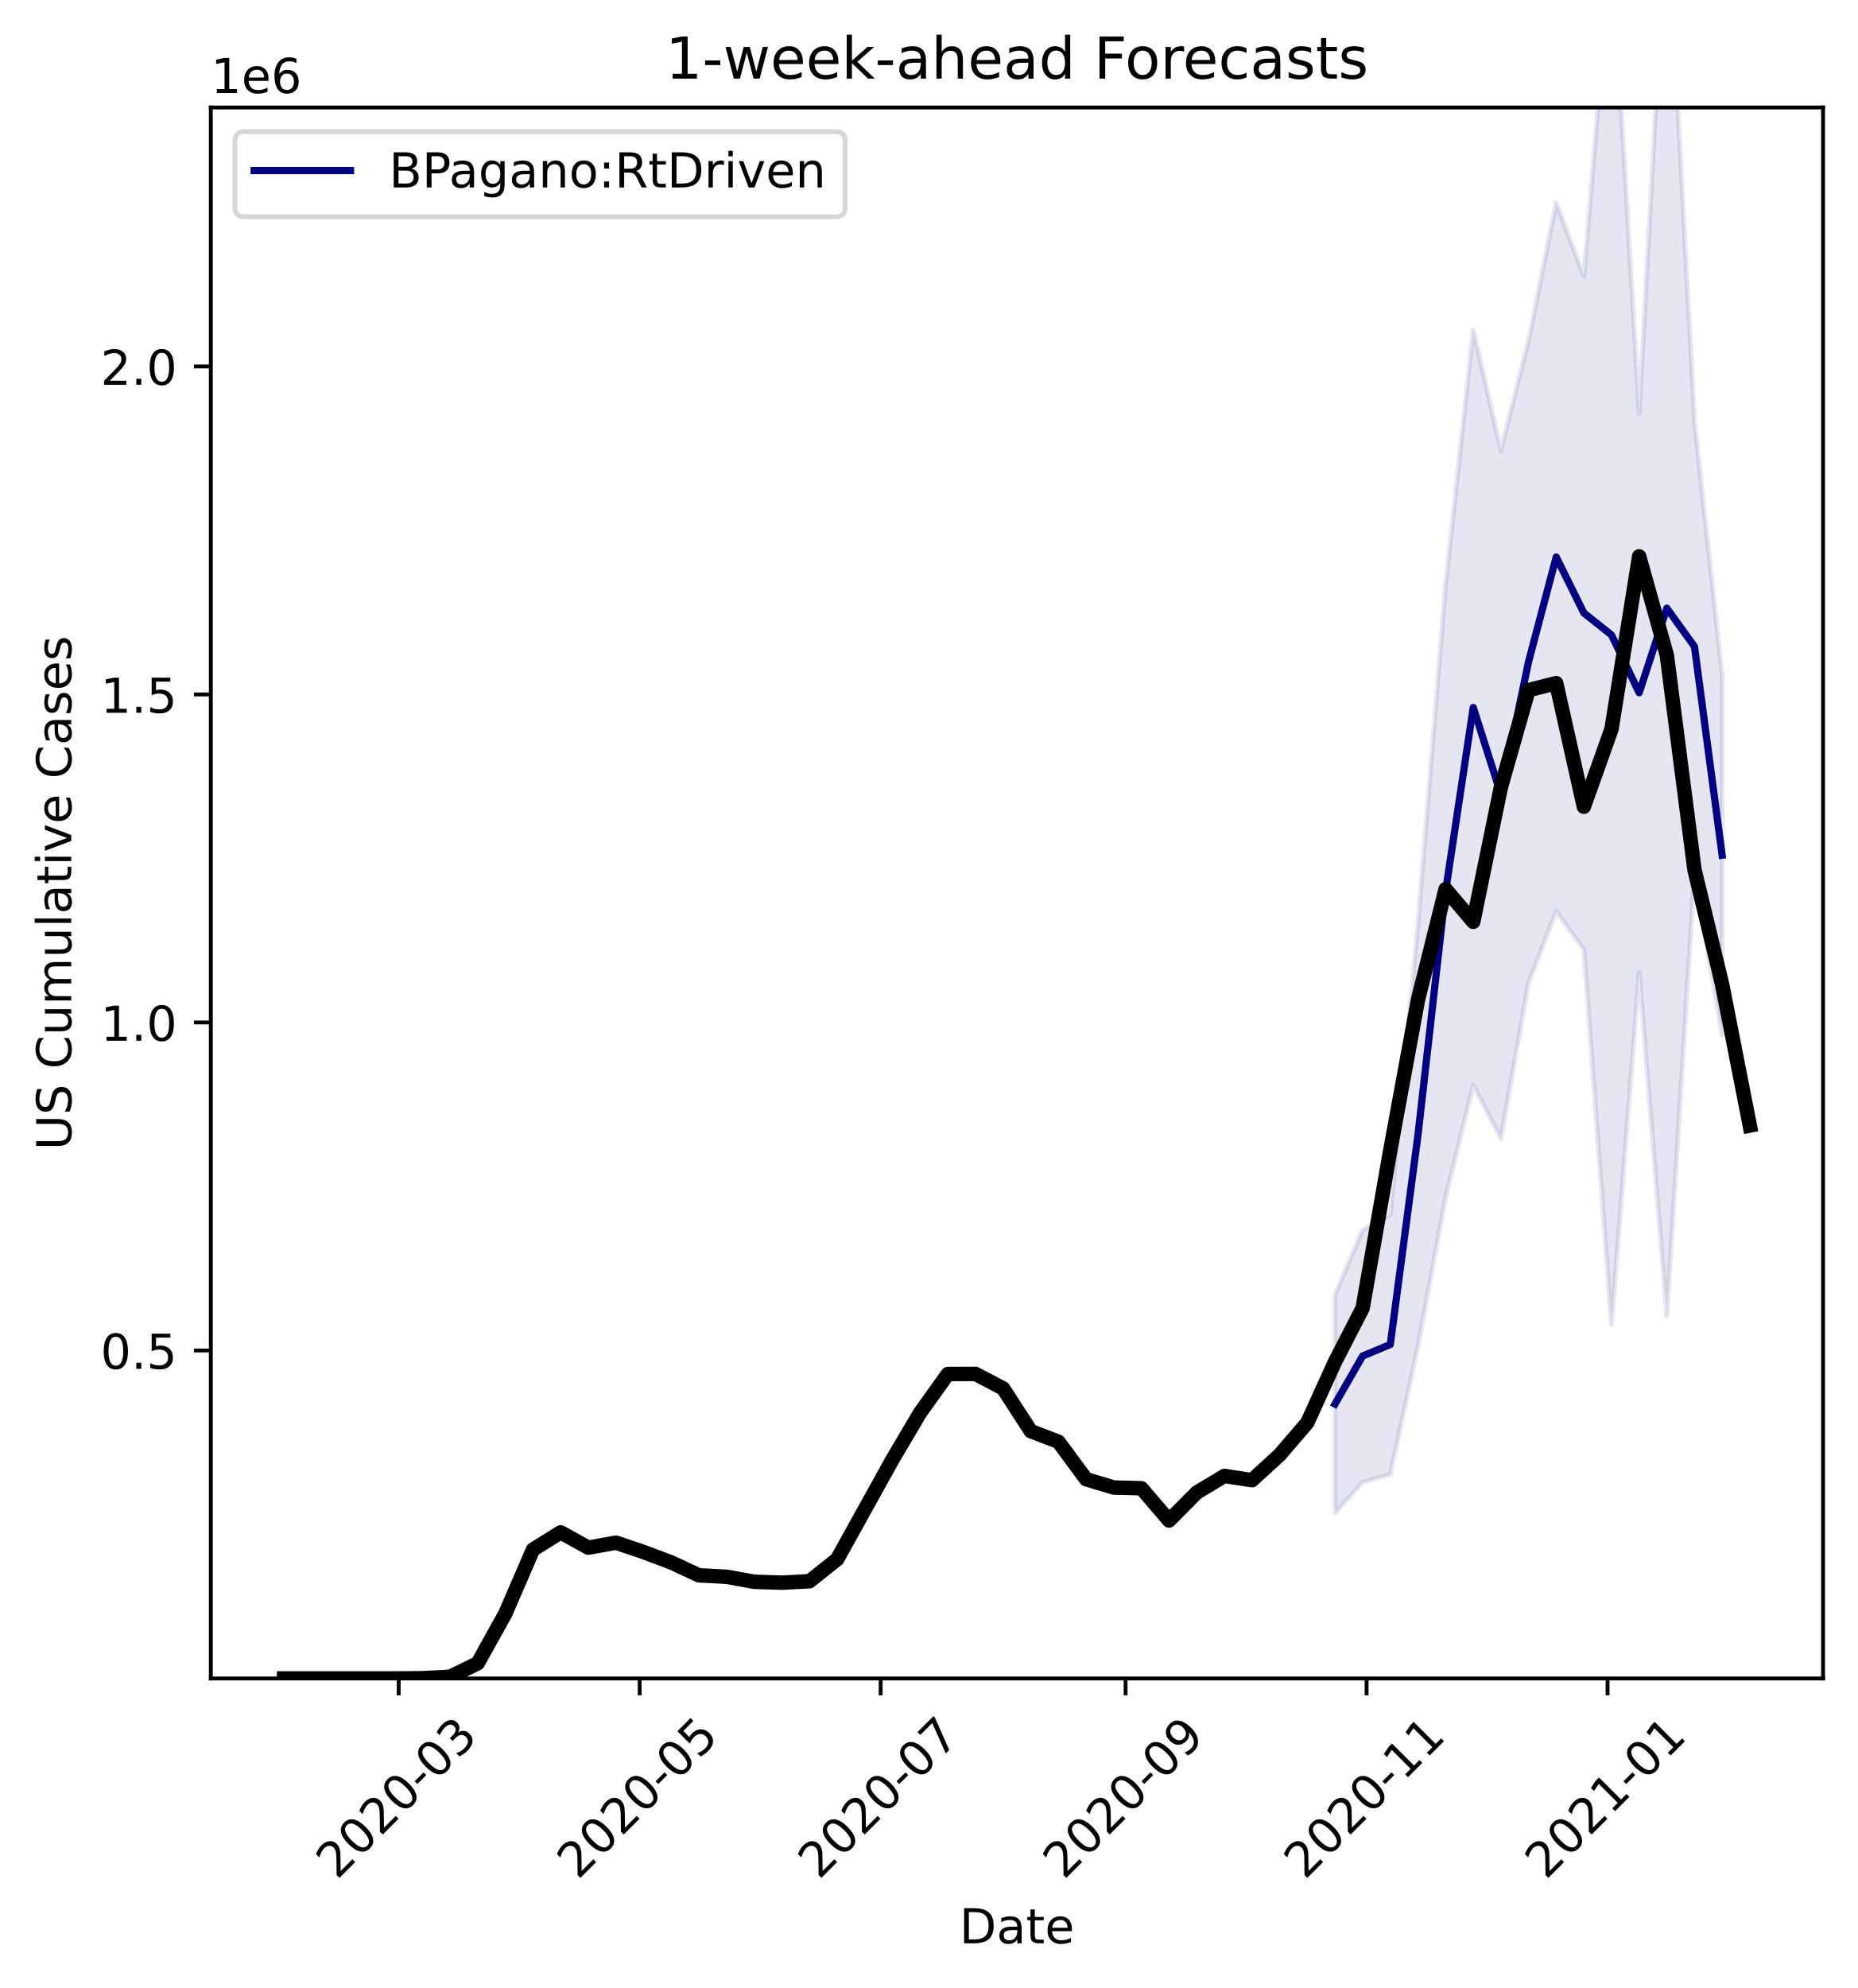
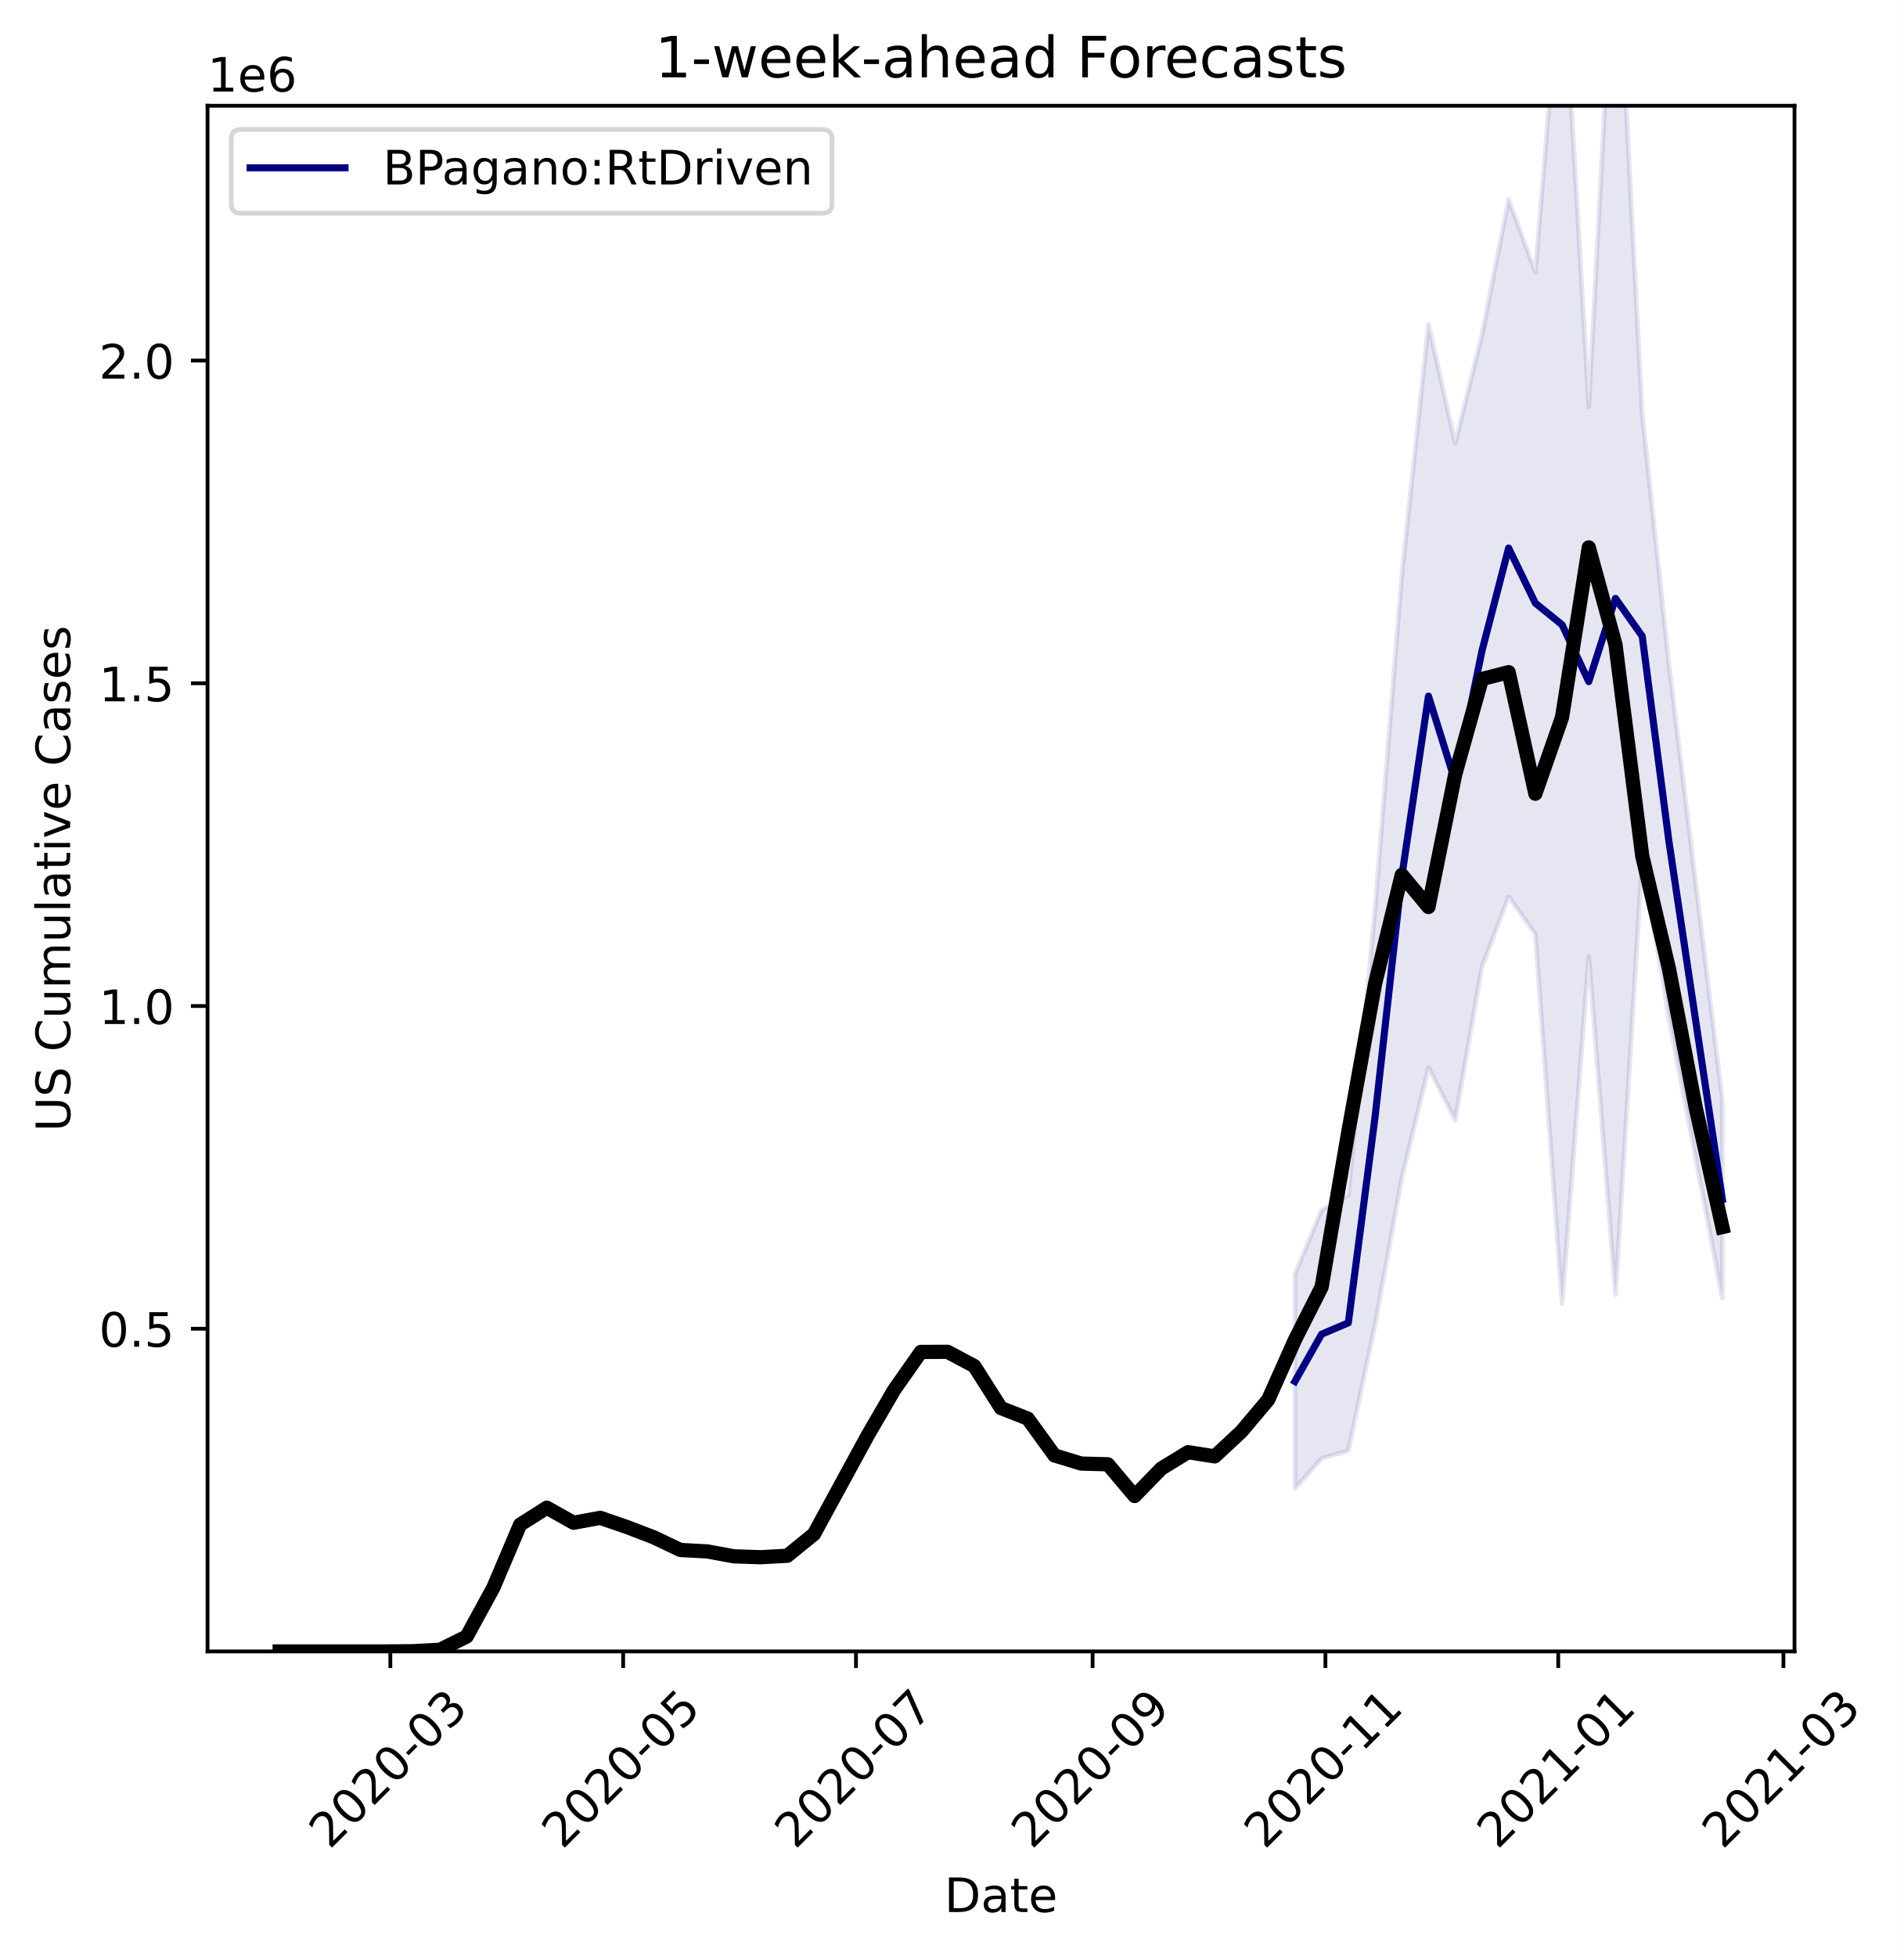
- <svg xmlns="http://www.w3.org/2000/svg" xmlns:xlink="http://www.w3.org/1999/xlink" height="412.745pt" version="1.1" viewBox="0 0 385.781 412.745" width="385.781pt">
+ <svg xmlns="http://www.w3.org/2000/svg" xmlns:xlink="http://www.w3.org/1999/xlink" height="412.745pt" version="1.1" viewBox="0 0 401.64 412.745" width="401.64pt">
  <defs>
    <style type="text/css">
*{stroke-linecap:butt;stroke-linejoin:round;}
  </style>
  </defs>
  <g id="figure_1">
    <g id="patch_1">
-       <path d="M 0 412.745  L 385.781 412.745  L 385.781 0  L 0 0  z " style="fill:#ffffff;" />
+       <path d="M 0 412.745  L 401.64 412.745  L 401.64 0  L 0 0  z " style="fill:#ffffff;" />
    </g>
    <g id="axes_1">
      <g id="patch_2">
        <path d="M 43.781 348.478  L 378.581 348.478  L 378.581 22.318  L 43.781 22.318  z " style="fill:#ffffff;" />
      </g>
      <g id="PolyCollection_1">
        <defs>
-           <path d="M 277.222 -143.873  L 277.222 -98.609  L 282.965 -104.995  L 288.708 -106.628  L 294.451 -133.157  L 300.193 -164.131  L 305.936 -187.425  L 311.679 -176.404  L 317.421 -208.666  L 323.164 -223.539  L 328.907 -215.589  L 334.65 -137.659  L 340.392 -210.909  L 346.135 -139.541  L 351.878 -231.68  L 357.62 -197.836  L 357.62 -272.551  L 357.62 -272.551  L 351.878 -325.325  L 346.135 -433.394  L 340.392 -326.929  L 334.65 -424.167  L 328.907 -355.363  L 323.164 -370.656  L 317.421 -342.046  L 311.679 -319.226  L 305.936 -344.286  L 300.193 -291.324  L 294.451 -220.898  L 288.708 -160.582  L 282.965 -157.429  L 277.222 -143.873  z " id="mfb79f6ee5e" style="stroke:#000080;stroke-opacity:0.1;" />
+           <path d="M 273.181 -143.873  L 273.181 -98.609  L 278.818 -104.995  L 284.454 -106.628  L 290.09 -133.157  L 295.727 -164.131  L 301.363 -187.425  L 306.999 -176.404  L 312.636 -208.666  L 318.272 -223.539  L 323.909 -215.589  L 329.545 -137.659  L 335.181 -210.909  L 340.818 -139.541  L 346.454 -231.68  L 352.09 -197.836  L 363.363 -138.815  L 363.363 -180.515  L 363.363 -180.515  L 352.09 -272.551  L 346.454 -325.325  L 340.818 -433.394  L 335.181 -326.929  L 329.545 -424.167  L 323.909 -355.363  L 318.272 -370.656  L 312.636 -342.046  L 306.999 -319.226  L 301.363 -344.286  L 295.727 -291.324  L 290.09 -220.898  L 284.454 -160.582  L 278.818 -157.429  L 273.181 -143.873  z " id="m130a99d76d" style="stroke:#000080;stroke-opacity:0.1;" />
        </defs>
-         <g clip-path="url(#p2e5db6aa5f)">
-           <use style="fill:#000080;fill-opacity:0.1;stroke:#000080;stroke-opacity:0.1;" x="0" xlink:href="#mfb79f6ee5e" y="412.745" />
+         <g clip-path="url(#p35b0a0fb99)">
+           <use style="fill:#000080;fill-opacity:0.1;stroke:#000080;stroke-opacity:0.1;" x="0" xlink:href="#m130a99d76d" y="412.745" />
        </g>
      </g>
      <g id="matplotlib.axis_1">
        <g id="xtick_1">
          <g id="line2d_1">
            <defs>
-               <path d="M 0 0  L 0 3.5  " id="m3b068fd7c8" style="stroke:#000000;stroke-width:0.8;" />
-             </defs>
-             <g>
-               <use style="stroke:#000000;stroke-width:0.8;" x="82.791" xlink:href="#m3b068fd7c8" y="348.478" />
+               <path d="M 0 0  L 0 3.5  " id="ma10c3212b7" style="stroke:#000000;stroke-width:0.8;" />
+             </defs>
+             <g>
+               <use style="stroke:#000000;stroke-width:0.8;" x="82.35" xlink:href="#ma10c3212b7" y="348.478" />
            </g>
          </g>
          <g id="text_1">
            <defs>
              <path d="M 19.188 8.297  L 53.609 8.297  L 53.609 0  L 7.328 0  L 7.328 8.297  Q 12.938 14.109 22.625 23.891  Q 32.328 33.688 34.812 36.531  Q 39.547 41.844 41.422 45.531  Q 43.312 49.219 43.312 52.781  Q 43.312 58.594 39.234 62.25  Q 35.156 65.922 28.609 65.922  Q 23.969 65.922 18.812 64.312  Q 13.672 62.703 7.812 59.422  L 7.812 69.391  Q 13.766 71.781 18.938 73  Q 24.125 74.219 28.422 74.219  Q 39.75 74.219 46.484 68.547  Q 53.219 62.891 53.219 53.422  Q 53.219 48.922 51.531 44.891  Q 49.859 40.875 45.406 35.406  Q 44.188 33.984 37.641 27.219  Q 31.109 20.453 19.188 8.297  z " id="DejaVuSans-50" />
              <path d="M 31.781 66.406  Q 24.172 66.406 20.328 58.906  Q 16.5 51.422 16.5 36.375  Q 16.5 21.391 20.328 13.891  Q 24.172 6.391 31.781 6.391  Q 39.453 6.391 43.281 13.891  Q 47.125 21.391 47.125 36.375  Q 47.125 51.422 43.281 58.906  Q 39.453 66.406 31.781 66.406  z M 31.781 74.219  Q 44.047 74.219 50.516 64.516  Q 56.984 54.828 56.984 36.375  Q 56.984 17.969 50.516 8.266  Q 44.047 -1.422 31.781 -1.422  Q 19.531 -1.422 13.062 8.266  Q 6.594 17.969 6.594 36.375  Q 6.594 54.828 13.062 64.516  Q 19.531 74.219 31.781 74.219  z " id="DejaVuSans-48" />
              <path d="M 4.891 31.391  L 31.203 31.391  L 31.203 23.391  L 4.891 23.391  z " id="DejaVuSans-45" />
              <path d="M 40.578 39.312  Q 47.656 37.797 51.625 33  Q 55.609 28.219 55.609 21.188  Q 55.609 10.406 48.188 4.484  Q 40.766 -1.422 27.094 -1.422  Q 22.516 -1.422 17.656 -0.516  Q 12.797 0.391 7.625 2.203  L 7.625 11.719  Q 11.719 9.328 16.594 8.109  Q 21.484 6.891 26.812 6.891  Q 36.078 6.891 40.938 10.547  Q 45.797 14.203 45.797 21.188  Q 45.797 27.641 41.281 31.266  Q 36.766 34.906 28.719 34.906  L 20.219 34.906  L 20.219 43.016  L 29.109 43.016  Q 36.375 43.016 40.234 45.922  Q 44.094 48.828 44.094 54.297  Q 44.094 59.906 40.109 62.906  Q 36.141 65.922 28.719 65.922  Q 24.656 65.922 20.016 65.031  Q 15.375 64.156 9.812 62.312  L 9.812 71.094  Q 15.438 72.656 20.344 73.438  Q 25.25 74.219 29.594 74.219  Q 40.828 74.219 47.359 69.109  Q 53.906 64.016 53.906 55.328  Q 53.906 49.266 50.438 45.094  Q 46.969 40.922 40.578 39.312  z " id="DejaVuSans-51" />
            </defs>
-             <g transform="translate(69.96938 390.3959)rotate(-45)scale(0.1 -0.1)">
+             <g transform="translate(69.5288 390.3959)rotate(-45)scale(0.1 -0.1)">
              <use xlink:href="#DejaVuSans-50" />
              <use x="63.623" xlink:href="#DejaVuSans-48" />
              <use x="127.246" xlink:href="#DejaVuSans-50" />
              <use x="190.869" xlink:href="#DejaVuSans-48" />
              <use x="254.492" xlink:href="#DejaVuSans-45" />
              <use x="290.576" xlink:href="#DejaVuSans-48" />
              <use x="354.199" xlink:href="#DejaVuSans-51" />
            </g>
          </g>
        </g>
        <g id="xtick_2">
          <g id="line2d_2">
            <g>
-               <use style="stroke:#000000;stroke-width:0.8;" x="132.834" xlink:href="#m3b068fd7c8" y="348.478" />
+               <use style="stroke:#000000;stroke-width:0.8;" x="131.467" xlink:href="#ma10c3212b7" y="348.478" />
            </g>
          </g>
          <g id="text_2">
            <defs>
              <path d="M 10.797 72.906  L 49.516 72.906  L 49.516 64.594  L 19.828 64.594  L 19.828 46.734  Q 21.969 47.469 24.109 47.828  Q 26.266 48.188 28.422 48.188  Q 40.625 48.188 47.75 41.5  Q 54.891 34.812 54.891 23.391  Q 54.891 11.625 47.562 5.094  Q 40.234 -1.422 26.906 -1.422  Q 22.312 -1.422 17.547 -0.641  Q 12.797 0.141 7.719 1.703  L 7.719 11.625  Q 12.109 9.234 16.797 8.062  Q 21.484 6.891 26.703 6.891  Q 35.156 6.891 40.078 11.328  Q 45.016 15.766 45.016 23.391  Q 45.016 31 40.078 35.438  Q 35.156 39.891 26.703 39.891  Q 22.75 39.891 18.812 39.016  Q 14.891 38.141 10.797 36.281  z " id="DejaVuSans-53" />
            </defs>
-             <g transform="translate(120.013 390.3959)rotate(-45)scale(0.1 -0.1)">
+             <g transform="translate(118.6457 390.3959)rotate(-45)scale(0.1 -0.1)">
              <use xlink:href="#DejaVuSans-50" />
              <use x="63.623" xlink:href="#DejaVuSans-48" />
              <use x="127.246" xlink:href="#DejaVuSans-50" />
              <use x="190.869" xlink:href="#DejaVuSans-48" />
              <use x="254.492" xlink:href="#DejaVuSans-45" />
              <use x="290.576" xlink:href="#DejaVuSans-48" />
              <use x="354.199" xlink:href="#DejaVuSans-53" />
            </g>
          </g>
        </g>
        <g id="xtick_3">
          <g id="line2d_3">
            <g>
-               <use style="stroke:#000000;stroke-width:0.8;" x="182.878" xlink:href="#m3b068fd7c8" y="348.478" />
+               <use style="stroke:#000000;stroke-width:0.8;" x="180.584" xlink:href="#ma10c3212b7" y="348.478" />
            </g>
          </g>
          <g id="text_3">
            <defs>
              <path d="M 8.203 72.906  L 55.078 72.906  L 55.078 68.703  L 28.609 0  L 18.312 0  L 43.219 64.594  L 8.203 64.594  z " id="DejaVuSans-55" />
            </defs>
-             <g transform="translate(170.0566 390.3959)rotate(-45)scale(0.1 -0.1)">
+             <g transform="translate(167.7626 390.3959)rotate(-45)scale(0.1 -0.1)">
              <use xlink:href="#DejaVuSans-50" />
              <use x="63.623" xlink:href="#DejaVuSans-48" />
              <use x="127.246" xlink:href="#DejaVuSans-50" />
              <use x="190.869" xlink:href="#DejaVuSans-48" />
              <use x="254.492" xlink:href="#DejaVuSans-45" />
              <use x="290.576" xlink:href="#DejaVuSans-48" />
              <use x="354.199" xlink:href="#DejaVuSans-55" />
            </g>
          </g>
        </g>
        <g id="xtick_4">
          <g id="line2d_4">
            <g>
-               <use style="stroke:#000000;stroke-width:0.8;" x="233.742" xlink:href="#m3b068fd7c8" y="348.478" />
+               <use style="stroke:#000000;stroke-width:0.8;" x="230.506" xlink:href="#ma10c3212b7" y="348.478" />
            </g>
          </g>
          <g id="text_4">
            <defs>
              <path d="M 10.984 1.516  L 10.984 10.5  Q 14.703 8.734 18.5 7.812  Q 22.312 6.891 25.984 6.891  Q 35.75 6.891 40.891 13.453  Q 46.047 20.016 46.781 33.406  Q 43.953 29.203 39.594 26.953  Q 35.25 24.703 29.984 24.703  Q 19.047 24.703 12.672 31.312  Q 6.297 37.938 6.297 49.422  Q 6.297 60.641 12.938 67.422  Q 19.578 74.219 30.609 74.219  Q 43.266 74.219 49.922 64.516  Q 56.594 54.828 56.594 36.375  Q 56.594 19.141 48.406 8.859  Q 40.234 -1.422 26.422 -1.422  Q 22.703 -1.422 18.891 -0.688  Q 15.094 0.047 10.984 1.516  z M 30.609 32.422  Q 37.25 32.422 41.125 36.953  Q 45.016 41.5 45.016 49.422  Q 45.016 57.281 41.125 61.844  Q 37.25 66.406 30.609 66.406  Q 23.969 66.406 20.094 61.844  Q 16.219 57.281 16.219 49.422  Q 16.219 41.5 20.094 36.953  Q 23.969 32.422 30.609 32.422  z " id="DejaVuSans-57" />
            </defs>
-             <g transform="translate(220.9206 390.3959)rotate(-45)scale(0.1 -0.1)">
+             <g transform="translate(217.6846 390.3959)rotate(-45)scale(0.1 -0.1)">
              <use xlink:href="#DejaVuSans-50" />
              <use x="63.623" xlink:href="#DejaVuSans-48" />
              <use x="127.246" xlink:href="#DejaVuSans-50" />
              <use x="190.869" xlink:href="#DejaVuSans-48" />
              <use x="254.492" xlink:href="#DejaVuSans-45" />
              <use x="290.576" xlink:href="#DejaVuSans-48" />
              <use x="354.199" xlink:href="#DejaVuSans-57" />
            </g>
          </g>
        </g>
        <g id="xtick_5">
          <g id="line2d_5">
            <g>
-               <use style="stroke:#000000;stroke-width:0.8;" x="283.786" xlink:href="#m3b068fd7c8" y="348.478" />
+               <use style="stroke:#000000;stroke-width:0.8;" x="279.623" xlink:href="#ma10c3212b7" y="348.478" />
            </g>
          </g>
          <g id="text_5">
            <defs>
              <path d="M 12.406 8.297  L 28.516 8.297  L 28.516 63.922  L 10.984 60.406  L 10.984 69.391  L 28.422 72.906  L 38.281 72.906  L 38.281 8.297  L 54.391 8.297  L 54.391 0  L 12.406 0  z " id="DejaVuSans-49" />
            </defs>
-             <g transform="translate(270.9642 390.3959)rotate(-45)scale(0.1 -0.1)">
+             <g transform="translate(266.8015 390.3959)rotate(-45)scale(0.1 -0.1)">
              <use xlink:href="#DejaVuSans-50" />
              <use x="63.623" xlink:href="#DejaVuSans-48" />
              <use x="127.246" xlink:href="#DejaVuSans-50" />
              <use x="190.869" xlink:href="#DejaVuSans-48" />
              <use x="254.492" xlink:href="#DejaVuSans-45" />
              <use x="290.576" xlink:href="#DejaVuSans-49" />
              <use x="354.199" xlink:href="#DejaVuSans-49" />
            </g>
          </g>
        </g>
        <g id="xtick_6">
          <g id="line2d_6">
            <g>
-               <use style="stroke:#000000;stroke-width:0.8;" x="333.829" xlink:href="#m3b068fd7c8" y="348.478" />
+               <use style="stroke:#000000;stroke-width:0.8;" x="328.74" xlink:href="#ma10c3212b7" y="348.478" />
            </g>
          </g>
          <g id="text_6">
-             <g transform="translate(321.0078 390.3959)rotate(-45)scale(0.1 -0.1)">
+             <g transform="translate(315.9184 390.3959)rotate(-45)scale(0.1 -0.1)">
              <use xlink:href="#DejaVuSans-50" />
              <use x="63.623" xlink:href="#DejaVuSans-48" />
              <use x="127.246" xlink:href="#DejaVuSans-50" />
              <use x="190.869" xlink:href="#DejaVuSans-49" />
              <use x="254.492" xlink:href="#DejaVuSans-45" />
              <use x="290.576" xlink:href="#DejaVuSans-48" />
              <use x="354.199" xlink:href="#DejaVuSans-49" />
            </g>
          </g>
        </g>
-         <g id="text_7">
+         <g id="xtick_7">
+           <g id="line2d_7">
+             <g>
+               <use style="stroke:#000000;stroke-width:0.8;" x="376.246" xlink:href="#ma10c3212b7" y="348.478" />
+             </g>
+           </g>
+           <g id="text_7">
+             <g transform="translate(363.4249 390.3959)rotate(-45)scale(0.1 -0.1)">
+               <use xlink:href="#DejaVuSans-50" />
+               <use x="63.623" xlink:href="#DejaVuSans-48" />
+               <use x="127.246" xlink:href="#DejaVuSans-50" />
+               <use x="190.869" xlink:href="#DejaVuSans-49" />
+               <use x="254.492" xlink:href="#DejaVuSans-45" />
+               <use x="290.576" xlink:href="#DejaVuSans-48" />
+               <use x="354.199" xlink:href="#DejaVuSans-51" />
+             </g>
+           </g>
+         </g>
+         <g id="text_8">
          <defs>
            <path d="M 19.672 64.797  L 19.672 8.109  L 31.594 8.109  Q 46.688 8.109 53.688 14.938  Q 60.688 21.781 60.688 36.531  Q 60.688 51.172 53.688 57.984  Q 46.688 64.797 31.594 64.797  z M 9.812 72.906  L 30.078 72.906  Q 51.266 72.906 61.172 64.094  Q 71.094 55.281 71.094 36.531  Q 71.094 17.672 61.125 8.828  Q 51.172 0 30.078 0  L 9.812 0  z " id="DejaVuSans-68" />
            <path d="M 34.281 27.484  Q 23.391 27.484 19.188 25  Q 14.984 22.516 14.984 16.5  Q 14.984 11.719 18.141 8.906  Q 21.297 6.109 26.703 6.109  Q 34.188 6.109 38.703 11.406  Q 43.219 16.703 43.219 25.484  L 43.219 27.484  z M 52.203 31.203  L 52.203 0  L 43.219 0  L 43.219 8.297  Q 40.141 3.328 35.547 0.953  Q 30.953 -1.422 24.312 -1.422  Q 15.922 -1.422 10.953 3.297  Q 6 8.016 6 15.922  Q 6 25.141 12.172 29.828  Q 18.359 34.516 30.609 34.516  L 43.219 34.516  L 43.219 35.406  Q 43.219 41.609 39.141 45  Q 35.062 48.391 27.688 48.391  Q 23 48.391 18.547 47.266  Q 14.109 46.141 10.016 43.891  L 10.016 52.203  Q 14.938 54.109 19.578 55.047  Q 24.219 56 28.609 56  Q 40.484 56 46.344 49.844  Q 52.203 43.703 52.203 31.203  z " id="DejaVuSans-97" />
            <path d="M 18.312 70.219  L 18.312 54.688  L 36.812 54.688  L 36.812 47.703  L 18.312 47.703  L 18.312 18.016  Q 18.312 11.328 20.141 9.422  Q 21.969 7.516 27.594 7.516  L 36.812 7.516  L 36.812 0  L 27.594 0  Q 17.188 0 13.234 3.875  Q 9.281 7.766 9.281 18.016  L 9.281 47.703  L 2.688 47.703  L 2.688 54.688  L 9.281 54.688  L 9.281 70.219  z " id="DejaVuSans-116" />
            <path d="M 56.203 29.594  L 56.203 25.203  L 14.891 25.203  Q 15.484 15.922 20.484 11.062  Q 25.484 6.203 34.422 6.203  Q 39.594 6.203 44.453 7.469  Q 49.312 8.734 54.109 11.281  L 54.109 2.781  Q 49.266 0.734 44.188 -0.344  Q 39.109 -1.422 33.891 -1.422  Q 20.797 -1.422 13.156 6.188  Q 5.516 13.812 5.516 26.812  Q 5.516 40.234 12.766 48.109  Q 20.016 56 32.328 56  Q 43.359 56 49.781 48.891  Q 56.203 41.797 56.203 29.594  z M 47.219 32.234  Q 47.125 39.594 43.094 43.984  Q 39.062 48.391 32.422 48.391  Q 24.906 48.391 20.391 44.141  Q 15.875 39.891 15.188 32.172  z " id="DejaVuSans-101" />
          </defs>
          <g transform="translate(199.2305 403.4649)scale(0.1 -0.1)">
            <use xlink:href="#DejaVuSans-68" />
            <use x="77.002" xlink:href="#DejaVuSans-97" />
            <use x="138.281" xlink:href="#DejaVuSans-116" />
            <use x="177.49" xlink:href="#DejaVuSans-101" />
          </g>
        </g>
      </g>
      <g id="matplotlib.axis_2">
        <g id="ytick_1">
-           <g id="line2d_7">
-             <defs>
-               <path d="M 0 0  L -3.5 0  " id="m5f010d0eaa" style="stroke:#000000;stroke-width:0.8;" />
-             </defs>
-             <g>
-               <use style="stroke:#000000;stroke-width:0.8;" x="43.781" xlink:href="#m5f010d0eaa" y="280.38" />
-             </g>
-           </g>
-           <g id="text_8">
+           <g id="line2d_8">
+             <defs>
+               <path d="M 0 0  L -3.5 0  " id="mb8ccef1765" style="stroke:#000000;stroke-width:0.8;" />
+             </defs>
+             <g>
+               <use style="stroke:#000000;stroke-width:0.8;" x="43.781" xlink:href="#mb8ccef1765" y="280.38" />
+             </g>
+           </g>
+           <g id="text_9">
            <defs>
              <path d="M 10.688 12.406  L 21 12.406  L 21 0  L 10.688 0  z " id="DejaVuSans-46" />
            </defs>
            <g transform="translate(20.87813 284.1789)scale(0.1 -0.1)">
              <use xlink:href="#DejaVuSans-48" />
              <use x="63.623" xlink:href="#DejaVuSans-46" />
              <use x="95.41" xlink:href="#DejaVuSans-53" />
            </g>
          </g>
        </g>
        <g id="ytick_2">
-           <g id="line2d_8">
-             <g>
-               <use style="stroke:#000000;stroke-width:0.8;" x="43.781" xlink:href="#m5f010d0eaa" y="212.281" />
-             </g>
-           </g>
-           <g id="text_9">
+           <g id="line2d_9">
+             <g>
+               <use style="stroke:#000000;stroke-width:0.8;" x="43.781" xlink:href="#mb8ccef1765" y="212.281" />
+             </g>
+           </g>
+           <g id="text_10">
            <g transform="translate(20.87813 216.0802)scale(0.1 -0.1)">
              <use xlink:href="#DejaVuSans-49" />
              <use x="63.623" xlink:href="#DejaVuSans-46" />
              <use x="95.41" xlink:href="#DejaVuSans-48" />
            </g>
          </g>
        </g>
        <g id="ytick_3">
-           <g id="line2d_9">
-             <g>
-               <use style="stroke:#000000;stroke-width:0.8;" x="43.781" xlink:href="#m5f010d0eaa" y="144.182" />
-             </g>
-           </g>
-           <g id="text_10">
+           <g id="line2d_10">
+             <g>
+               <use style="stroke:#000000;stroke-width:0.8;" x="43.781" xlink:href="#mb8ccef1765" y="144.182" />
+             </g>
+           </g>
+           <g id="text_11">
            <g transform="translate(20.87813 147.9816)scale(0.1 -0.1)">
              <use xlink:href="#DejaVuSans-49" />
              <use x="63.623" xlink:href="#DejaVuSans-46" />
              <use x="95.41" xlink:href="#DejaVuSans-53" />
            </g>
          </g>
        </g>
        <g id="ytick_4">
-           <g id="line2d_10">
-             <g>
-               <use style="stroke:#000000;stroke-width:0.8;" x="43.781" xlink:href="#m5f010d0eaa" y="76.084" />
-             </g>
-           </g>
-           <g id="text_11">
+           <g id="line2d_11">
+             <g>
+               <use style="stroke:#000000;stroke-width:0.8;" x="43.781" xlink:href="#mb8ccef1765" y="76.084" />
+             </g>
+           </g>
+           <g id="text_12">
            <g transform="translate(20.87813 79.88298)scale(0.1 -0.1)">
              <use xlink:href="#DejaVuSans-50" />
              <use x="63.623" xlink:href="#DejaVuSans-46" />
              <use x="95.41" xlink:href="#DejaVuSans-48" />
            </g>
          </g>
        </g>
-         <g id="text_12">
+         <g id="text_13">
          <defs>
            <path d="M 8.688 72.906  L 18.609 72.906  L 18.609 28.609  Q 18.609 16.891 22.844 11.734  Q 27.094 6.594 36.625 6.594  Q 46.094 6.594 50.344 11.734  Q 54.594 16.891 54.594 28.609  L 54.594 72.906  L 64.5 72.906  L 64.5 27.391  Q 64.5 13.141 57.438 5.859  Q 50.391 -1.422 36.625 -1.422  Q 22.797 -1.422 15.734 5.859  Q 8.688 13.141 8.688 27.391  z " id="DejaVuSans-85" />
            <path d="M 53.516 70.516  L 53.516 60.891  Q 47.906 63.578 42.922 64.891  Q 37.938 66.219 33.297 66.219  Q 25.25 66.219 20.875 63.094  Q 16.5 59.969 16.5 54.203  Q 16.5 49.359 19.406 46.891  Q 22.312 44.438 30.422 42.922  L 36.375 41.703  Q 47.406 39.594 52.656 34.297  Q 57.906 29 57.906 20.125  Q 57.906 9.516 50.797 4.047  Q 43.703 -1.422 29.984 -1.422  Q 24.812 -1.422 18.969 -0.25  Q 13.141 0.922 6.891 3.219  L 6.891 13.375  Q 12.891 10.016 18.656 8.297  Q 24.422 6.594 29.984 6.594  Q 38.422 6.594 43.016 9.906  Q 47.609 13.234 47.609 19.391  Q 47.609 24.75 44.312 27.781  Q 41.016 30.812 33.5 32.328  L 27.484 33.5  Q 16.453 35.688 11.516 40.375  Q 6.594 45.062 6.594 53.422  Q 6.594 63.094 13.406 68.656  Q 20.219 74.219 32.172 74.219  Q 37.312 74.219 42.625 73.281  Q 47.953 72.359 53.516 70.516  z " id="DejaVuSans-83" />
            <path id="DejaVuSans-32" />
            <path d="M 64.406 67.281  L 64.406 56.891  Q 59.422 61.531 53.781 63.812  Q 48.141 66.109 41.797 66.109  Q 29.297 66.109 22.656 58.469  Q 16.016 50.828 16.016 36.375  Q 16.016 21.969 22.656 14.328  Q 29.297 6.688 41.797 6.688  Q 48.141 6.688 53.781 8.984  Q 59.422 11.281 64.406 15.922  L 64.406 5.609  Q 59.234 2.094 53.438 0.328  Q 47.656 -1.422 41.219 -1.422  Q 24.656 -1.422 15.125 8.703  Q 5.609 18.844 5.609 36.375  Q 5.609 53.953 15.125 64.078  Q 24.656 74.219 41.219 74.219  Q 47.75 74.219 53.531 72.484  Q 59.328 70.75 64.406 67.281  z " id="DejaVuSans-67" />
            <path d="M 8.5 21.578  L 8.5 54.688  L 17.484 54.688  L 17.484 21.922  Q 17.484 14.156 20.5 10.266  Q 23.531 6.391 29.594 6.391  Q 36.859 6.391 41.078 11.031  Q 45.312 15.672 45.312 23.688  L 45.312 54.688  L 54.297 54.688  L 54.297 0  L 45.312 0  L 45.312 8.406  Q 42.047 3.422 37.719 1  Q 33.406 -1.422 27.688 -1.422  Q 18.266 -1.422 13.375 4.438  Q 8.5 10.297 8.5 21.578  z M 31.109 56  z " id="DejaVuSans-117" />
            <path d="M 52 44.188  Q 55.375 50.25 60.062 53.125  Q 64.75 56 71.094 56  Q 79.641 56 84.281 50.016  Q 88.922 44.047 88.922 33.016  L 88.922 0  L 79.891 0  L 79.891 32.719  Q 79.891 40.578 77.094 44.375  Q 74.312 48.188 68.609 48.188  Q 61.625 48.188 57.562 43.547  Q 53.516 38.922 53.516 30.906  L 53.516 0  L 44.484 0  L 44.484 32.719  Q 44.484 40.625 41.703 44.406  Q 38.922 48.188 33.109 48.188  Q 26.219 48.188 22.156 43.531  Q 18.109 38.875 18.109 30.906  L 18.109 0  L 9.078 0  L 9.078 54.688  L 18.109 54.688  L 18.109 46.188  Q 21.188 51.219 25.484 53.609  Q 29.781 56 35.688 56  Q 41.656 56 45.828 52.969  Q 50 49.953 52 44.188  z " id="DejaVuSans-109" />
            <path d="M 9.422 75.984  L 18.406 75.984  L 18.406 0  L 9.422 0  z " id="DejaVuSans-108" />
            <path d="M 9.422 54.688  L 18.406 54.688  L 18.406 0  L 9.422 0  z M 9.422 75.984  L 18.406 75.984  L 18.406 64.594  L 9.422 64.594  z " id="DejaVuSans-105" />
            <path d="M 2.984 54.688  L 12.5 54.688  L 29.594 8.797  L 46.688 54.688  L 56.203 54.688  L 35.688 0  L 23.484 0  z " id="DejaVuSans-118" />
            <path d="M 44.281 53.078  L 44.281 44.578  Q 40.484 46.531 36.375 47.5  Q 32.281 48.484 27.875 48.484  Q 21.188 48.484 17.844 46.438  Q 14.5 44.391 14.5 40.281  Q 14.5 37.156 16.891 35.375  Q 19.281 33.594 26.516 31.984  L 29.594 31.297  Q 39.156 29.25 43.188 25.516  Q 47.219 21.781 47.219 15.094  Q 47.219 7.469 41.188 3.016  Q 35.156 -1.422 24.609 -1.422  Q 20.219 -1.422 15.453 -0.562  Q 10.688 0.297 5.422 2  L 5.422 11.281  Q 10.406 8.688 15.234 7.391  Q 20.062 6.109 24.812 6.109  Q 31.156 6.109 34.562 8.281  Q 37.984 10.453 37.984 14.406  Q 37.984 18.062 35.516 20.016  Q 33.062 21.969 24.703 23.781  L 21.578 24.516  Q 13.234 26.266 9.516 29.906  Q 5.812 33.547 5.812 39.891  Q 5.812 47.609 11.281 51.797  Q 16.75 56 26.812 56  Q 31.781 56 36.172 55.266  Q 40.578 54.547 44.281 53.078  z " id="DejaVuSans-115" />
          </defs>
          <g transform="translate(14.79844 238.7887)rotate(-90)scale(0.1 -0.1)">
            <use xlink:href="#DejaVuSans-85" />
            <use x="73.193" xlink:href="#DejaVuSans-83" />
            <use x="136.67" xlink:href="#DejaVuSans-32" />
            <use x="168.457" xlink:href="#DejaVuSans-67" />
            <use x="238.281" xlink:href="#DejaVuSans-117" />
            <use x="301.66" xlink:href="#DejaVuSans-109" />
            <use x="399.072" xlink:href="#DejaVuSans-117" />
            <use x="462.451" xlink:href="#DejaVuSans-108" />
            <use x="490.234" xlink:href="#DejaVuSans-97" />
            <use x="551.514" xlink:href="#DejaVuSans-116" />
            <use x="590.723" xlink:href="#DejaVuSans-105" />
            <use x="618.506" xlink:href="#DejaVuSans-118" />
            <use x="677.686" xlink:href="#DejaVuSans-101" />
            <use x="739.209" xlink:href="#DejaVuSans-32" />
            <use x="770.996" xlink:href="#DejaVuSans-67" />
            <use x="840.82" xlink:href="#DejaVuSans-97" />
            <use x="902.1" xlink:href="#DejaVuSans-115" />
            <use x="954.199" xlink:href="#DejaVuSans-101" />
            <use x="1015.723" xlink:href="#DejaVuSans-115" />
          </g>
        </g>
-         <g id="text_13">
+         <g id="text_14">
          <defs>
            <path d="M 33.016 40.375  Q 26.375 40.375 22.484 35.828  Q 18.609 31.297 18.609 23.391  Q 18.609 15.531 22.484 10.953  Q 26.375 6.391 33.016 6.391  Q 39.656 6.391 43.531 10.953  Q 47.406 15.531 47.406 23.391  Q 47.406 31.297 43.531 35.828  Q 39.656 40.375 33.016 40.375  z M 52.594 71.297  L 52.594 62.312  Q 48.875 64.062 45.094 64.984  Q 41.312 65.922 37.594 65.922  Q 27.828 65.922 22.672 59.328  Q 17.531 52.734 16.797 39.406  Q 19.672 43.656 24.016 45.922  Q 28.375 48.188 33.594 48.188  Q 44.578 48.188 50.953 41.516  Q 57.328 34.859 57.328 23.391  Q 57.328 12.156 50.688 5.359  Q 44.047 -1.422 33.016 -1.422  Q 20.359 -1.422 13.672 8.266  Q 6.984 17.969 6.984 36.375  Q 6.984 53.656 15.188 63.938  Q 23.391 74.219 37.203 74.219  Q 40.922 74.219 44.703 73.484  Q 48.484 72.75 52.594 71.297  z " id="DejaVuSans-54" />
          </defs>
          <g transform="translate(43.78125 19.31812)scale(0.1 -0.1)">
            <use xlink:href="#DejaVuSans-49" />
            <use x="63.623" xlink:href="#DejaVuSans-101" />
            <use x="125.146" xlink:href="#DejaVuSans-54" />
          </g>
        </g>
      </g>
-       <g id="line2d_11">
-         <path clip-path="url(#p2e5db6aa5f)" d="M 277.222 291.504  L 282.965 281.533  L 288.708 279.14  L 294.451 235.717  L 300.193 185.017  L 305.936 146.889  L 311.679 164.93  L 317.421 137.388  L 323.164 115.647  L 328.907 127.269  L 334.65 131.832  L 340.392 143.826  L 346.135 126.277  L 351.878 134.242  L 357.62 177.551  " style="fill:none;stroke:#000080;stroke-linecap:square;stroke-width:1.5;" />
-       </g>
      <g id="line2d_12">
-         <path clip-path="url(#p2e5db6aa5f)" d="M 58.999 348.477  L 64.742 348.478  L 70.485 348.478  L 76.228 348.478  L 81.97 348.477  L 87.713 348.427  L 93.456 348.126  L 99.198 345.334  L 104.941 335.003  L 110.684 321.72  L 116.427 318.147  L 122.169 321.32  L 127.912 320.287  L 133.655 322.231  L 139.397 324.391  L 145.14 327.066  L 150.883 327.369  L 156.626 328.408  L 162.368 328.596  L 168.111 328.287  L 173.854 323.711  L 179.596 313.36  L 185.339 303.002  L 191.082 293.3  L 196.824 285.276  L 202.567 285.252  L 208.31 288.261  L 214.053 297.132  L 219.795 299.337  L 225.538 307.112  L 231.281 308.834  L 237.023 308.987  L 242.766 315.682  L 248.509 309.885  L 254.252 306.432  L 259.994 307.315  L 265.737 302.059  L 271.48 295.369  L 277.222 282.742  L 282.965 271.588  L 288.708 238.804  L 294.451 207.614  L 300.193 184.607  L 305.936 191.386  L 311.679 163.424  L 317.421 143.28  L 323.164 141.835  L 328.907 167.487  L 334.65 151.36  L 340.392 115.507  L 346.135 136.038  L 351.878 180.575  L 357.62 204.372  L 363.363 233.677  " style="fill:none;stroke:#000000;stroke-linecap:square;stroke-width:3;" />
+         <path clip-path="url(#p35b0a0fb99)" d="M 273.181 291.504  L 278.818 281.533  L 284.454 279.14  L 290.09 235.717  L 295.727 185.017  L 301.363 146.889  L 306.999 164.93  L 312.636 137.388  L 318.272 115.647  L 323.909 127.269  L 329.545 131.832  L 335.181 143.826  L 340.818 126.277  L 346.454 134.242  L 352.09 177.551  L 363.363 253.08  " style="fill:none;stroke:#000080;stroke-linecap:square;stroke-width:1.5;" />
+       </g>
+       <g id="line2d_13">
+         <path clip-path="url(#p35b0a0fb99)" d="M 58.999 348.477  L 64.636 348.478  L 70.272 348.478  L 75.909 348.478  L 81.545 348.477  L 87.181 348.427  L 92.818 348.126  L 98.454 345.334  L 104.09 335.003  L 109.727 321.72  L 115.363 318.147  L 120.999 321.32  L 126.636 320.287  L 132.272 322.231  L 137.909 324.391  L 143.545 327.066  L 149.181 327.369  L 154.818 328.408  L 160.454 328.596  L 166.09 328.287  L 171.727 323.711  L 177.363 313.36  L 182.999 303.002  L 188.636 293.3  L 194.272 285.276  L 199.909 285.252  L 205.545 288.261  L 211.181 297.132  L 216.818 299.337  L 222.454 307.112  L 228.09 308.834  L 233.727 308.987  L 239.363 315.682  L 244.999 309.885  L 250.636 306.432  L 256.272 307.315  L 261.909 302.059  L 267.545 295.369  L 273.181 282.742  L 278.818 271.588  L 284.454 238.804  L 290.09 207.614  L 295.727 184.607  L 301.363 191.386  L 306.999 163.424  L 312.636 143.28  L 318.272 141.835  L 323.909 167.487  L 329.545 151.36  L 335.181 115.507  L 340.818 136.038  L 346.454 180.575  L 352.09 204.372  L 357.727 233.677  L 363.363 258.921  " style="fill:none;stroke:#000000;stroke-linecap:square;stroke-width:3;" />
      </g>
      <g id="patch_3">
        <path d="M 43.781 348.478  L 43.781 22.318  " style="fill:none;stroke:#000000;stroke-linecap:square;stroke-linejoin:miter;stroke-width:0.8;" />
      </g>
      <g id="patch_4">
        <path d="M 378.581 348.478  L 378.581 22.318  " style="fill:none;stroke:#000000;stroke-linecap:square;stroke-linejoin:miter;stroke-width:0.8;" />
      </g>
      <g id="patch_5">
        <path d="M 43.781 348.478  L 378.581 348.478  " style="fill:none;stroke:#000000;stroke-linecap:square;stroke-linejoin:miter;stroke-width:0.8;" />
      </g>
      <g id="patch_6">
        <path d="M 43.781 22.318  L 378.581 22.318  " style="fill:none;stroke:#000000;stroke-linecap:square;stroke-linejoin:miter;stroke-width:0.8;" />
      </g>
-       <g id="text_14">
+       <g id="text_15">
        <defs>
          <path d="M 4.203 54.688  L 13.188 54.688  L 24.422 12.016  L 35.594 54.688  L 46.188 54.688  L 57.422 12.016  L 68.609 54.688  L 77.594 54.688  L 63.281 0  L 52.688 0  L 40.922 44.828  L 29.109 0  L 18.5 0  z " id="DejaVuSans-119" />
          <path d="M 9.078 75.984  L 18.109 75.984  L 18.109 31.109  L 44.922 54.688  L 56.391 54.688  L 27.391 29.109  L 57.625 0  L 45.906 0  L 18.109 26.703  L 18.109 0  L 9.078 0  z " id="DejaVuSans-107" />
          <path d="M 54.891 33.016  L 54.891 0  L 45.906 0  L 45.906 32.719  Q 45.906 40.484 42.875 44.328  Q 39.844 48.188 33.797 48.188  Q 26.516 48.188 22.312 43.547  Q 18.109 38.922 18.109 30.906  L 18.109 0  L 9.078 0  L 9.078 75.984  L 18.109 75.984  L 18.109 46.188  Q 21.344 51.125 25.703 53.562  Q 30.078 56 35.797 56  Q 45.219 56 50.047 50.172  Q 54.891 44.344 54.891 33.016  z " id="DejaVuSans-104" />
          <path d="M 45.406 46.391  L 45.406 75.984  L 54.391 75.984  L 54.391 0  L 45.406 0  L 45.406 8.203  Q 42.578 3.328 38.25 0.953  Q 33.938 -1.422 27.875 -1.422  Q 17.969 -1.422 11.734 6.484  Q 5.516 14.406 5.516 27.297  Q 5.516 40.188 11.734 48.094  Q 17.969 56 27.875 56  Q 33.938 56 38.25 53.625  Q 42.578 51.266 45.406 46.391  z M 14.797 27.297  Q 14.797 17.391 18.875 11.75  Q 22.953 6.109 30.078 6.109  Q 37.203 6.109 41.297 11.75  Q 45.406 17.391 45.406 27.297  Q 45.406 37.203 41.297 42.844  Q 37.203 48.484 30.078 48.484  Q 22.953 48.484 18.875 42.844  Q 14.797 37.203 14.797 27.297  z " id="DejaVuSans-100" />
          <path d="M 9.812 72.906  L 51.703 72.906  L 51.703 64.594  L 19.672 64.594  L 19.672 43.109  L 48.578 43.109  L 48.578 34.812  L 19.672 34.812  L 19.672 0  L 9.812 0  z " id="DejaVuSans-70" />
          <path d="M 30.609 48.391  Q 23.391 48.391 19.188 42.75  Q 14.984 37.109 14.984 27.297  Q 14.984 17.484 19.156 11.844  Q 23.344 6.203 30.609 6.203  Q 37.797 6.203 41.984 11.859  Q 46.188 17.531 46.188 27.297  Q 46.188 37.016 41.984 42.703  Q 37.797 48.391 30.609 48.391  z M 30.609 56  Q 42.328 56 49.016 48.375  Q 55.719 40.766 55.719 27.297  Q 55.719 13.875 49.016 6.219  Q 42.328 -1.422 30.609 -1.422  Q 18.844 -1.422 12.172 6.219  Q 5.516 13.875 5.516 27.297  Q 5.516 40.766 12.172 48.375  Q 18.844 56 30.609 56  z " id="DejaVuSans-111" />
          <path d="M 41.109 46.297  Q 39.594 47.172 37.812 47.578  Q 36.031 48 33.891 48  Q 26.266 48 22.188 43.047  Q 18.109 38.094 18.109 28.812  L 18.109 0  L 9.078 0  L 9.078 54.688  L 18.109 54.688  L 18.109 46.188  Q 20.953 51.172 25.484 53.578  Q 30.031 56 36.531 56  Q 37.453 56 38.578 55.875  Q 39.703 55.766 41.062 55.516  z " id="DejaVuSans-114" />
          <path d="M 48.781 52.594  L 48.781 44.188  Q 44.969 46.297 41.141 47.344  Q 37.312 48.391 33.406 48.391  Q 24.656 48.391 19.812 42.844  Q 14.984 37.312 14.984 27.297  Q 14.984 17.281 19.812 11.734  Q 24.656 6.203 33.406 6.203  Q 37.312 6.203 41.141 7.25  Q 44.969 8.297 48.781 10.406  L 48.781 2.094  Q 45.016 0.344 40.984 -0.531  Q 36.969 -1.422 32.422 -1.422  Q 20.062 -1.422 12.781 6.344  Q 5.516 14.109 5.516 27.297  Q 5.516 40.672 12.859 48.328  Q 20.219 56 33.016 56  Q 37.156 56 41.109 55.141  Q 45.062 54.297 48.781 52.594  z " id="DejaVuSans-99" />
        </defs>
        <g transform="translate(138.1978 16.31812)scale(0.12 -0.12)">
          <use xlink:href="#DejaVuSans-49" />
          <use x="63.623" xlink:href="#DejaVuSans-45" />
          <use x="99.707" xlink:href="#DejaVuSans-119" />
          <use x="181.494" xlink:href="#DejaVuSans-101" />
          <use x="243.018" xlink:href="#DejaVuSans-101" />
          <use x="304.541" xlink:href="#DejaVuSans-107" />
          <use x="362.451" xlink:href="#DejaVuSans-45" />
          <use x="398.535" xlink:href="#DejaVuSans-97" />
          <use x="459.814" xlink:href="#DejaVuSans-104" />
          <use x="523.193" xlink:href="#DejaVuSans-101" />
          <use x="584.717" xlink:href="#DejaVuSans-97" />
          <use x="645.996" xlink:href="#DejaVuSans-100" />
          <use x="709.473" xlink:href="#DejaVuSans-32" />
          <use x="741.26" xlink:href="#DejaVuSans-70" />
          <use x="795.154" xlink:href="#DejaVuSans-111" />
          <use x="856.336" xlink:href="#DejaVuSans-114" />
          <use x="895.199" xlink:href="#DejaVuSans-101" />
          <use x="956.723" xlink:href="#DejaVuSans-99" />
          <use x="1011.703" xlink:href="#DejaVuSans-97" />
          <use x="1072.982" xlink:href="#DejaVuSans-115" />
          <use x="1125.082" xlink:href="#DejaVuSans-116" />
          <use x="1164.291" xlink:href="#DejaVuSans-115" />
        </g>
      </g>
      <g id="legend_1">
        <g id="patch_7">
          <path d="M 50.781 44.996  L 173.519 44.996  Q 175.519 44.996 175.519 42.996  L 175.519 29.318  Q 175.519 27.318 173.519 27.318  L 50.781 27.318  Q 48.781 27.318 48.781 29.318  L 48.781 42.996  Q 48.781 44.996 50.781 44.996  z " style="fill:#ffffff;opacity:0.8;stroke:#cccccc;stroke-linejoin:miter;" />
        </g>
-         <g id="line2d_13">
+         <g id="line2d_14">
          <path d="M 52.781 35.417  L 72.781 35.417  " style="fill:none;stroke:#000080;stroke-linecap:square;stroke-width:1.5;" />
        </g>
-         <g id="line2d_14" />
-         <g id="text_15">
+         <g id="line2d_15" />
+         <g id="text_16">
          <defs>
            <path d="M 19.672 34.812  L 19.672 8.109  L 35.5 8.109  Q 43.453 8.109 47.281 11.406  Q 51.125 14.703 51.125 21.484  Q 51.125 28.328 47.281 31.562  Q 43.453 34.812 35.5 34.812  z M 19.672 64.797  L 19.672 42.828  L 34.281 42.828  Q 41.5 42.828 45.031 45.531  Q 48.578 48.25 48.578 53.812  Q 48.578 59.328 45.031 62.062  Q 41.5 64.797 34.281 64.797  z M 9.812 72.906  L 35.016 72.906  Q 46.297 72.906 52.391 68.219  Q 58.5 63.531 58.5 54.891  Q 58.5 48.188 55.375 44.234  Q 52.25 40.281 46.188 39.312  Q 53.469 37.75 57.5 32.781  Q 61.531 27.828 61.531 20.406  Q 61.531 10.641 54.891 5.312  Q 48.25 0 35.984 0  L 9.812 0  z " id="DejaVuSans-66" />
            <path d="M 19.672 64.797  L 19.672 37.406  L 32.078 37.406  Q 38.969 37.406 42.719 40.969  Q 46.484 44.531 46.484 51.125  Q 46.484 57.672 42.719 61.234  Q 38.969 64.797 32.078 64.797  z M 9.812 72.906  L 32.078 72.906  Q 44.344 72.906 50.609 67.359  Q 56.891 61.812 56.891 51.125  Q 56.891 40.328 50.609 34.812  Q 44.344 29.297 32.078 29.297  L 19.672 29.297  L 19.672 0  L 9.812 0  z " id="DejaVuSans-80" />
            <path d="M 45.406 27.984  Q 45.406 37.75 41.375 43.109  Q 37.359 48.484 30.078 48.484  Q 22.859 48.484 18.828 43.109  Q 14.797 37.75 14.797 27.984  Q 14.797 18.266 18.828 12.891  Q 22.859 7.516 30.078 7.516  Q 37.359 7.516 41.375 12.891  Q 45.406 18.266 45.406 27.984  z M 54.391 6.781  Q 54.391 -7.172 48.188 -13.984  Q 42 -20.797 29.203 -20.797  Q 24.469 -20.797 20.266 -20.094  Q 16.062 -19.391 12.109 -17.922  L 12.109 -9.188  Q 16.062 -11.328 19.922 -12.344  Q 23.781 -13.375 27.781 -13.375  Q 36.625 -13.375 41.016 -8.766  Q 45.406 -4.156 45.406 5.172  L 45.406 9.625  Q 42.625 4.781 38.281 2.391  Q 33.938 0 27.875 0  Q 17.828 0 11.672 7.656  Q 5.516 15.328 5.516 27.984  Q 5.516 40.672 11.672 48.328  Q 17.828 56 27.875 56  Q 33.938 56 38.281 53.609  Q 42.625 51.219 45.406 46.391  L 45.406 54.688  L 54.391 54.688  z " id="DejaVuSans-103" />
            <path d="M 54.891 33.016  L 54.891 0  L 45.906 0  L 45.906 32.719  Q 45.906 40.484 42.875 44.328  Q 39.844 48.188 33.797 48.188  Q 26.516 48.188 22.312 43.547  Q 18.109 38.922 18.109 30.906  L 18.109 0  L 9.078 0  L 9.078 54.688  L 18.109 54.688  L 18.109 46.188  Q 21.344 51.125 25.703 53.562  Q 30.078 56 35.797 56  Q 45.219 56 50.047 50.172  Q 54.891 44.344 54.891 33.016  z " id="DejaVuSans-110" />
            <path d="M 11.719 12.406  L 22.016 12.406  L 22.016 0  L 11.719 0  z M 11.719 51.703  L 22.016 51.703  L 22.016 39.312  L 11.719 39.312  z " id="DejaVuSans-58" />
            <path d="M 44.391 34.188  Q 47.562 33.109 50.562 29.594  Q 53.562 26.078 56.594 19.922  L 66.609 0  L 56 0  L 46.688 18.703  Q 43.062 26.031 39.672 28.422  Q 36.281 30.812 30.422 30.812  L 19.672 30.812  L 19.672 0  L 9.812 0  L 9.812 72.906  L 32.078 72.906  Q 44.578 72.906 50.734 67.672  Q 56.891 62.453 56.891 51.906  Q 56.891 45.016 53.688 40.469  Q 50.484 35.938 44.391 34.188  z M 19.672 64.797  L 19.672 38.922  L 32.078 38.922  Q 39.203 38.922 42.844 42.219  Q 46.484 45.516 46.484 51.906  Q 46.484 58.297 42.844 61.547  Q 39.203 64.797 32.078 64.797  z " id="DejaVuSans-82" />
          </defs>
          <g transform="translate(80.78125 38.91656)scale(0.1 -0.1)">
            <use xlink:href="#DejaVuSans-66" />
            <use x="68.604" xlink:href="#DejaVuSans-80" />
            <use x="124.406" xlink:href="#DejaVuSans-97" />
            <use x="185.686" xlink:href="#DejaVuSans-103" />
            <use x="249.162" xlink:href="#DejaVuSans-97" />
            <use x="310.441" xlink:href="#DejaVuSans-110" />
            <use x="373.82" xlink:href="#DejaVuSans-111" />
            <use x="435.002" xlink:href="#DejaVuSans-58" />
            <use x="468.693" xlink:href="#DejaVuSans-82" />
            <use x="538.176" xlink:href="#DejaVuSans-116" />
            <use x="577.385" xlink:href="#DejaVuSans-68" />
            <use x="654.387" xlink:href="#DejaVuSans-114" />
            <use x="695.5" xlink:href="#DejaVuSans-105" />
            <use x="723.283" xlink:href="#DejaVuSans-118" />
            <use x="782.463" xlink:href="#DejaVuSans-101" />
            <use x="843.986" xlink:href="#DejaVuSans-110" />
          </g>
        </g>
      </g>
    </g>
  </g>
  <defs>
-     <clipPath id="p2e5db6aa5f">
+     <clipPath id="p35b0a0fb99">
      <rect height="326.16" width="334.8" x="43.781" y="22.318" />
    </clipPath>
  </defs>
</svg>
